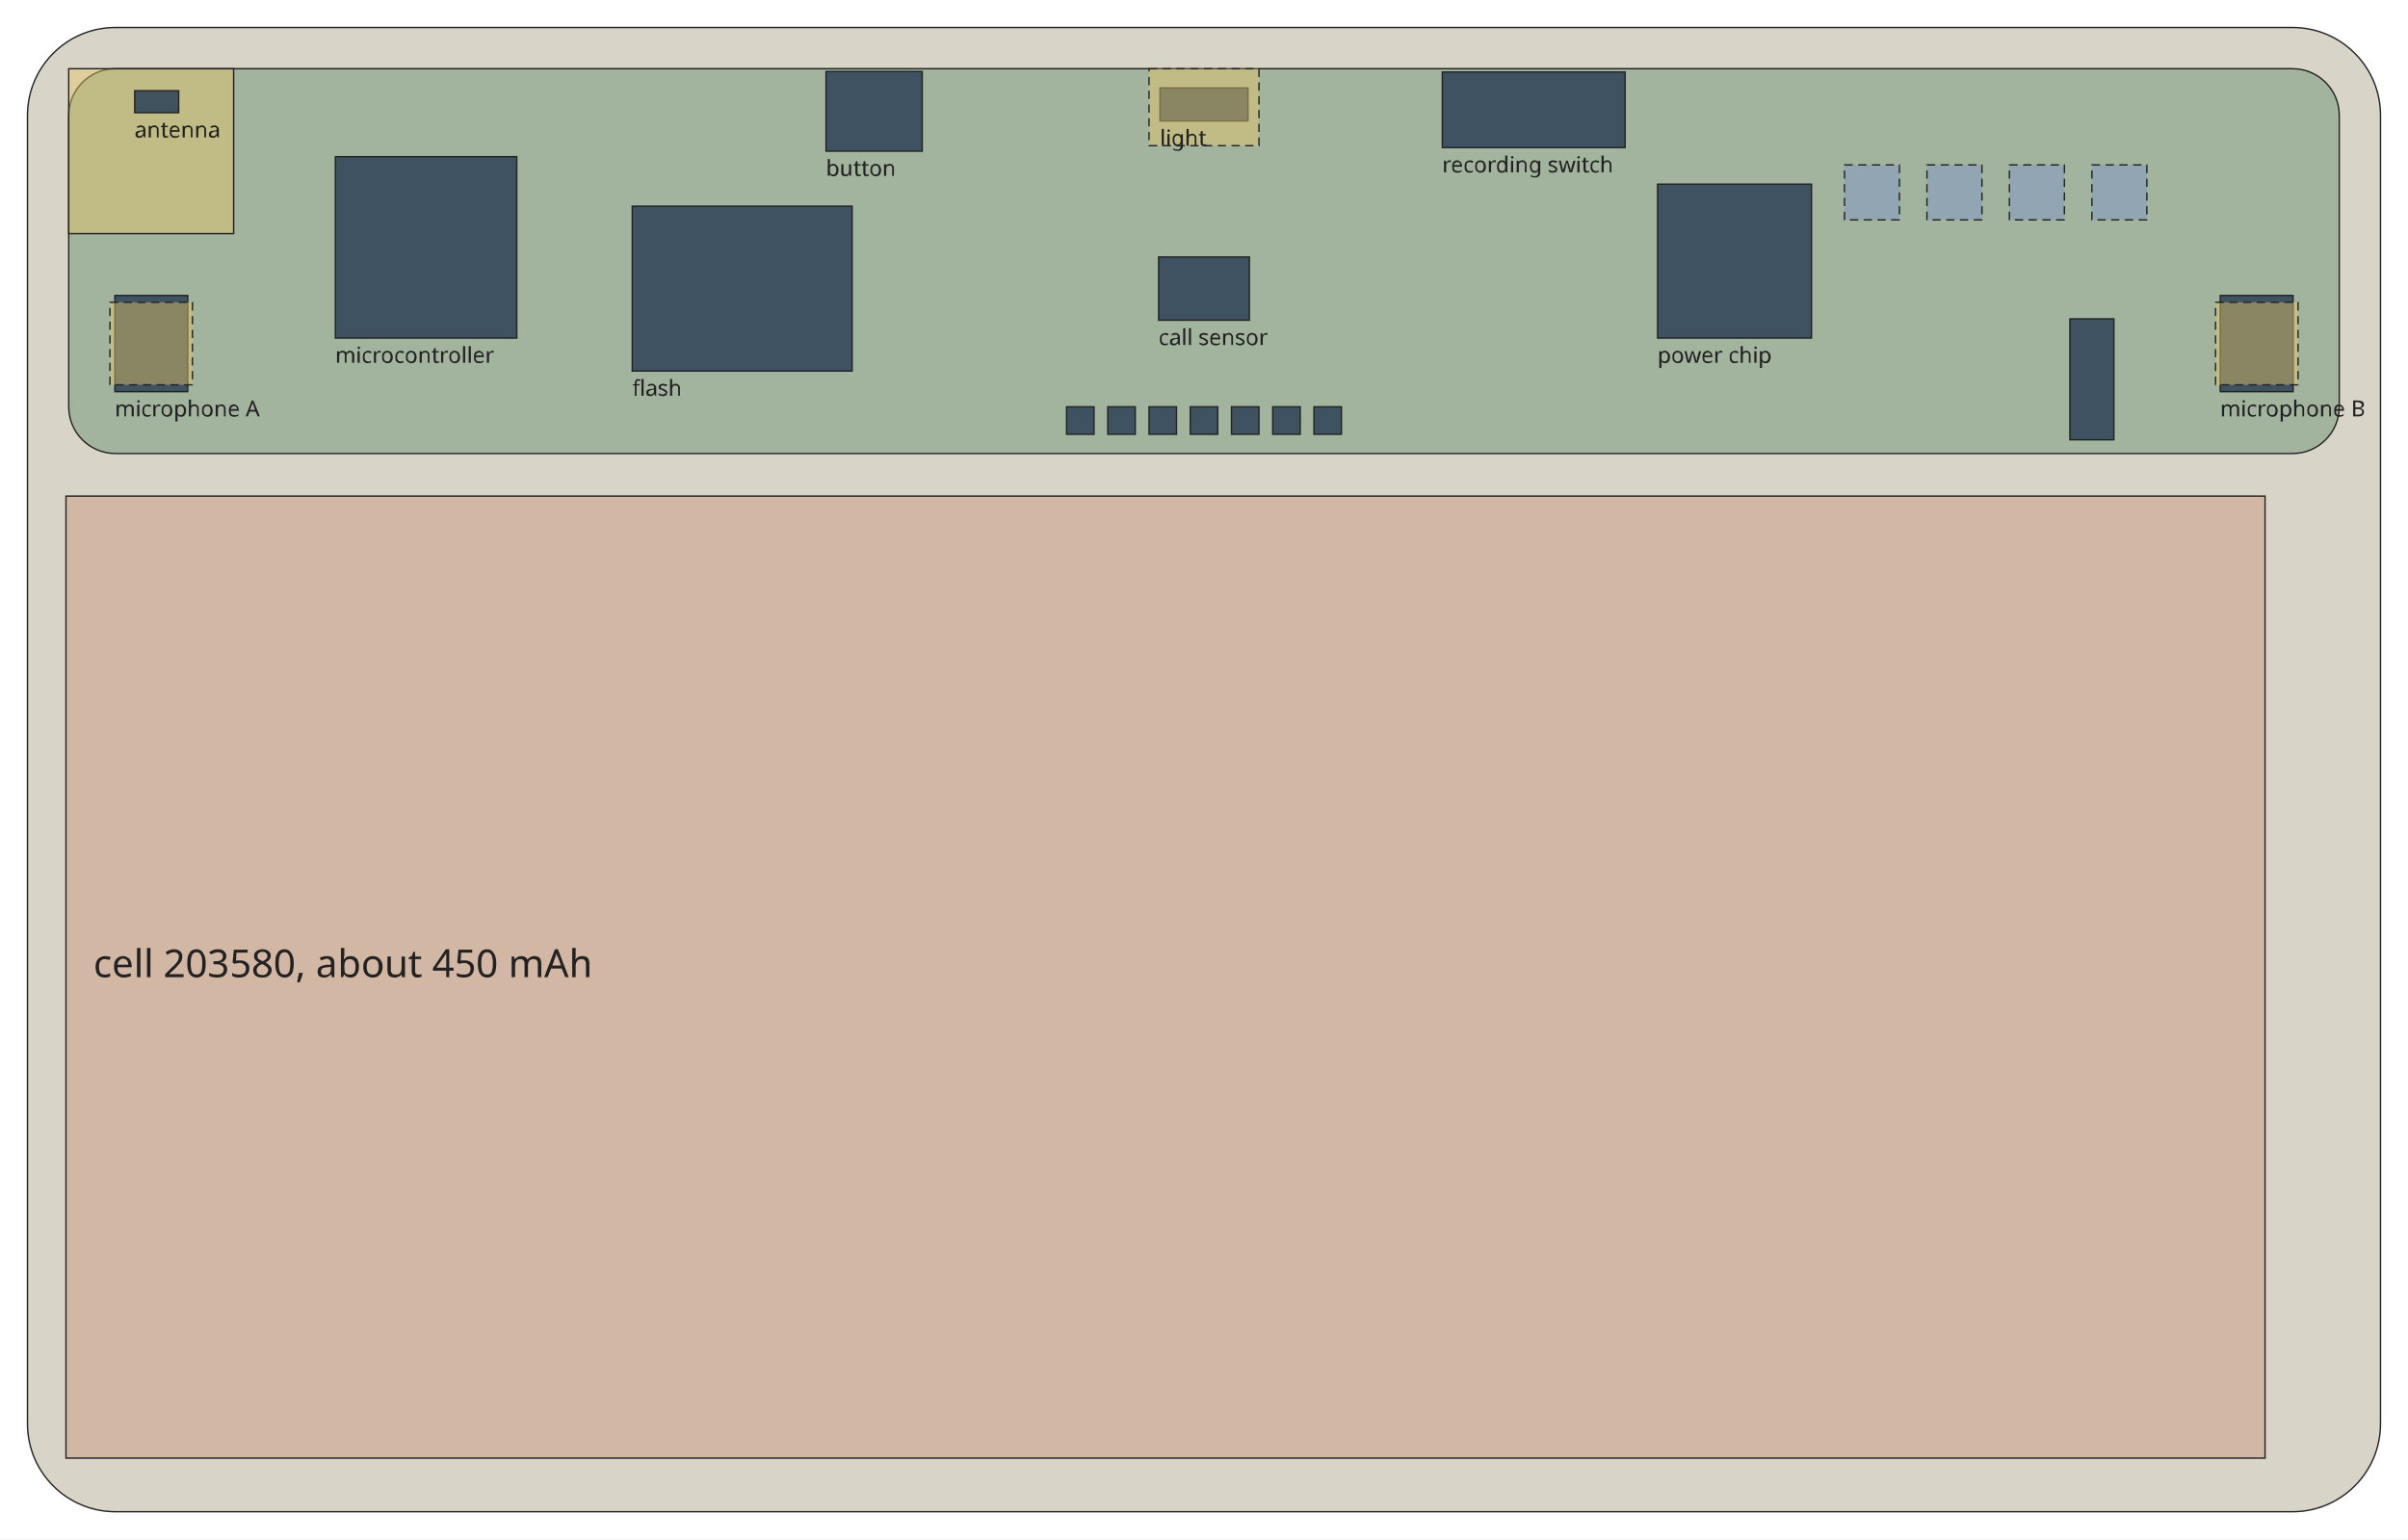
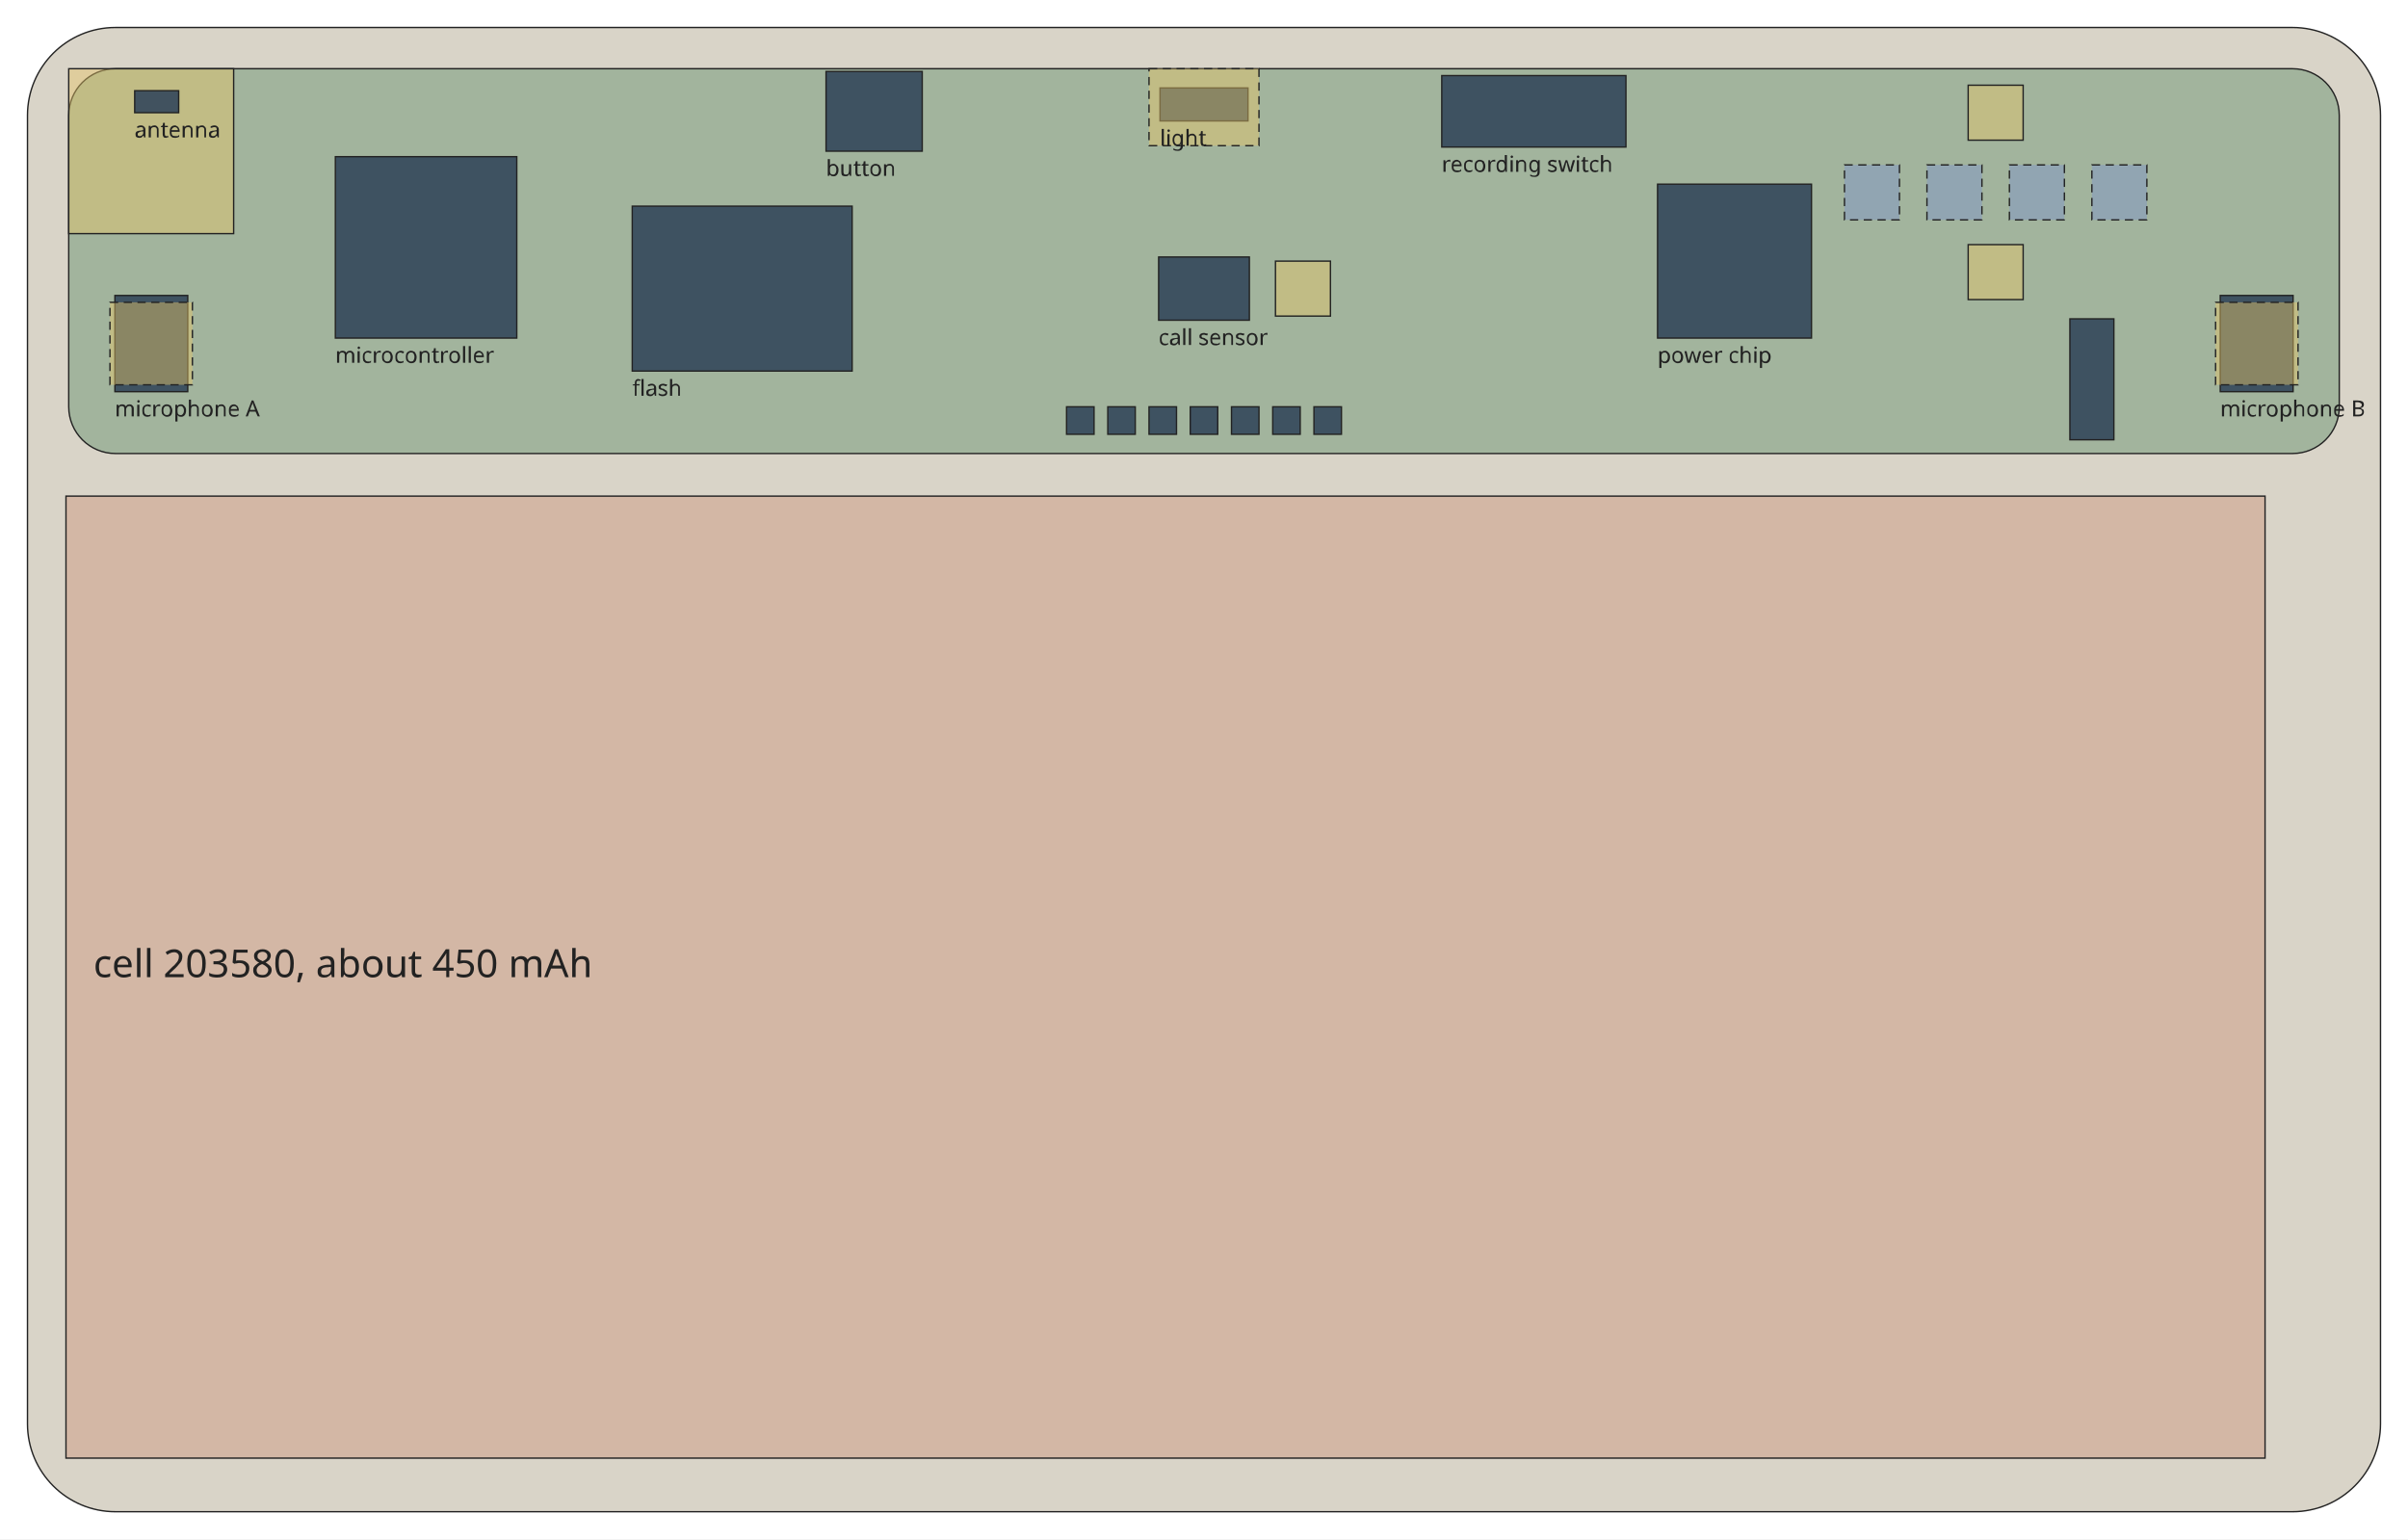
<svg xmlns="http://www.w3.org/2000/svg" viewBox="-1 -1 87.60 56.00" width="1051" font-family="sans-serif">
  <rect x="-1" y="-1" width="87.60" height="56.00" fill="#fff" />
  <rect x="0.00" y="0.00" width="85.60" height="54.00" rx="3.2" fill="#d9d4c8" fill-opacity="1.0" stroke="#222" stroke-width="0.05" />
  <rect x="1.50" y="1.50" width="82.60" height="14.00" rx="1.7" fill="#3d7a4f" fill-opacity="0.35" stroke="#222" stroke-width="0.05" />
  <rect x="1.40" y="17.05" width="80.00" height="35.00" rx="0.0" fill="#c2603c" fill-opacity="0.25" stroke="#222" stroke-width="0.05" />
  <text x="2.40" y="34.55" font-size="1.4" fill="#222">cell 203580, about 450 mAh</text>
  <rect x="1.50" y="1.50" width="6.00" height="6.00" rx="0.0" fill="#e8c66a" fill-opacity="0.45" stroke="#222" stroke-width="0.05" />
  <rect x="3.90" y="2.30" width="1.60" height="0.80" rx="0.0" fill="#33475b" fill-opacity="0.9" stroke="#222" stroke-width="0.05" />
  <rect x="3.18" y="9.75" width="2.65" height="3.50" rx="0.0" fill="#33475b" fill-opacity="0.9" stroke="#222" stroke-width="0.05" />
  <rect x="3.00" y="10.00" width="3.00" height="3.00" rx="0.0" fill="#e8c66a" fill-opacity="0.45" stroke="#222" stroke-width="0.05" stroke-dasharray="0.3 0.2" />
  <rect x="79.77" y="9.75" width="2.65" height="3.50" rx="0.0" fill="#33475b" fill-opacity="0.9" stroke="#222" stroke-width="0.05" />
  <rect x="79.60" y="10.00" width="3.00" height="3.00" rx="0.0" fill="#e8c66a" fill-opacity="0.45" stroke="#222" stroke-width="0.05" stroke-dasharray="0.3 0.2" />
  <rect x="75.10" y="5.00" width="2.00" height="2.00" rx="0.0" fill="#8fa3b5" fill-opacity="0.9" stroke="#222" stroke-width="0.05" stroke-dasharray="0.3 0.2" />
  <rect x="72.10" y="5.00" width="2.00" height="2.00" rx="0.0" fill="#8fa3b5" fill-opacity="0.9" stroke="#222" stroke-width="0.05" stroke-dasharray="0.3 0.2" />
  <rect x="69.10" y="5.00" width="2.00" height="2.00" rx="0.0" fill="#8fa3b5" fill-opacity="0.9" stroke="#222" stroke-width="0.05" stroke-dasharray="0.3 0.2" />
  <rect x="66.10" y="5.00" width="2.00" height="2.00" rx="0.0" fill="#8fa3b5" fill-opacity="0.9" stroke="#222" stroke-width="0.05" stroke-dasharray="0.3 0.2" />
  <rect x="74.30" y="10.60" width="1.60" height="4.40" rx="0.0" fill="#33475b" fill-opacity="0.9" stroke="#222" stroke-width="0.05" />
  <rect x="29.05" y="1.60" width="3.50" height="2.90" rx="0.0" fill="#33475b" fill-opacity="0.9" stroke="#222" stroke-width="0.05" />
-   <rect x="51.47" y="1.62" width="6.65" height="2.75" rx="0.0" fill="#33475b" fill-opacity="0.9" stroke="#222" stroke-width="0.05" />
+   <rect x="51.45" y="1.75" width="6.70" height="2.60" rx="0.0" fill="#33475b" fill-opacity="0.9" stroke="#222" stroke-width="0.05" />
  <rect x="41.20" y="2.20" width="3.20" height="1.20" rx="0.0" fill="#33475b" fill-opacity="0.9" stroke="#222" stroke-width="0.05" />
  <rect x="40.80" y="1.50" width="4.00" height="2.80" rx="0.0" fill="#e8c66a" fill-opacity="0.45" stroke="#222" stroke-width="0.05" stroke-dasharray="0.3 0.2" />
  <rect x="11.20" y="4.70" width="6.60" height="6.60" rx="0.0" fill="#33475b" fill-opacity="0.9" stroke="#222" stroke-width="0.05" />
  <rect x="22.00" y="6.50" width="8.00" height="6.00" rx="0.0" fill="#33475b" fill-opacity="0.9" stroke="#222" stroke-width="0.05" />
  <rect x="59.30" y="5.70" width="5.60" height="5.60" rx="0.0" fill="#33475b" fill-opacity="0.9" stroke="#222" stroke-width="0.05" />
  <rect x="41.15" y="8.35" width="3.30" height="2.30" rx="0.0" fill="#33475b" fill-opacity="0.9" stroke="#222" stroke-width="0.05" />
+   <rect x="70.60" y="2.10" width="2.00" height="2.00" rx="0.0" fill="#e8c66a" fill-opacity="0.45" stroke="#222" stroke-width="0.05" />
+   <rect x="70.60" y="7.90" width="2.00" height="2.00" rx="0.0" fill="#e8c66a" fill-opacity="0.45" stroke="#222" stroke-width="0.05" />
+   <rect x="45.40" y="8.50" width="2.00" height="2.00" rx="0.0" fill="#e8c66a" fill-opacity="0.45" stroke="#222" stroke-width="0.05" />
  <rect x="37.80" y="13.80" width="1.00" height="1.00" rx="0.0" fill="#33475b" fill-opacity="0.9" stroke="#222" stroke-width="0.05" />
  <rect x="39.30" y="13.80" width="1.00" height="1.00" rx="0.0" fill="#33475b" fill-opacity="0.9" stroke="#222" stroke-width="0.05" />
  <rect x="40.80" y="13.80" width="1.00" height="1.00" rx="0.0" fill="#33475b" fill-opacity="0.9" stroke="#222" stroke-width="0.05" />
  <rect x="42.30" y="13.80" width="1.00" height="1.00" rx="0.0" fill="#33475b" fill-opacity="0.9" stroke="#222" stroke-width="0.05" />
  <rect x="43.80" y="13.80" width="1.00" height="1.00" rx="0.0" fill="#33475b" fill-opacity="0.9" stroke="#222" stroke-width="0.05" />
  <rect x="45.30" y="13.80" width="1.00" height="1.00" rx="0.0" fill="#33475b" fill-opacity="0.9" stroke="#222" stroke-width="0.05" />
  <rect x="46.80" y="13.80" width="1.00" height="1.00" rx="0.0" fill="#33475b" fill-opacity="0.9" stroke="#222" stroke-width="0.05" />
  <text x="3.90" y="4.00" font-size="0.8" fill="#222">antenna</text>
  <text x="3.18" y="14.15" font-size="0.8" fill="#222">microphone A</text>
  <text x="79.77" y="14.15" font-size="0.8" fill="#222">microphone B</text>
  <text x="29.05" y="5.40" font-size="0.8" fill="#222">button</text>
-   <text x="51.47" y="5.27" font-size="0.8" fill="#222">recording switch</text>
+   <text x="51.45" y="5.25" font-size="0.8" fill="#222">recording switch</text>
  <text x="41.20" y="4.30" font-size="0.8" fill="#222">light</text>
  <text x="11.20" y="12.20" font-size="0.8" fill="#222">microcontroller</text>
  <text x="22.00" y="13.40" font-size="0.8" fill="#222">flash</text>
  <text x="59.30" y="12.20" font-size="0.8" fill="#222">power chip</text>
  <text x="41.15" y="11.55" font-size="0.8" fill="#222">call sensor</text>
</svg>
